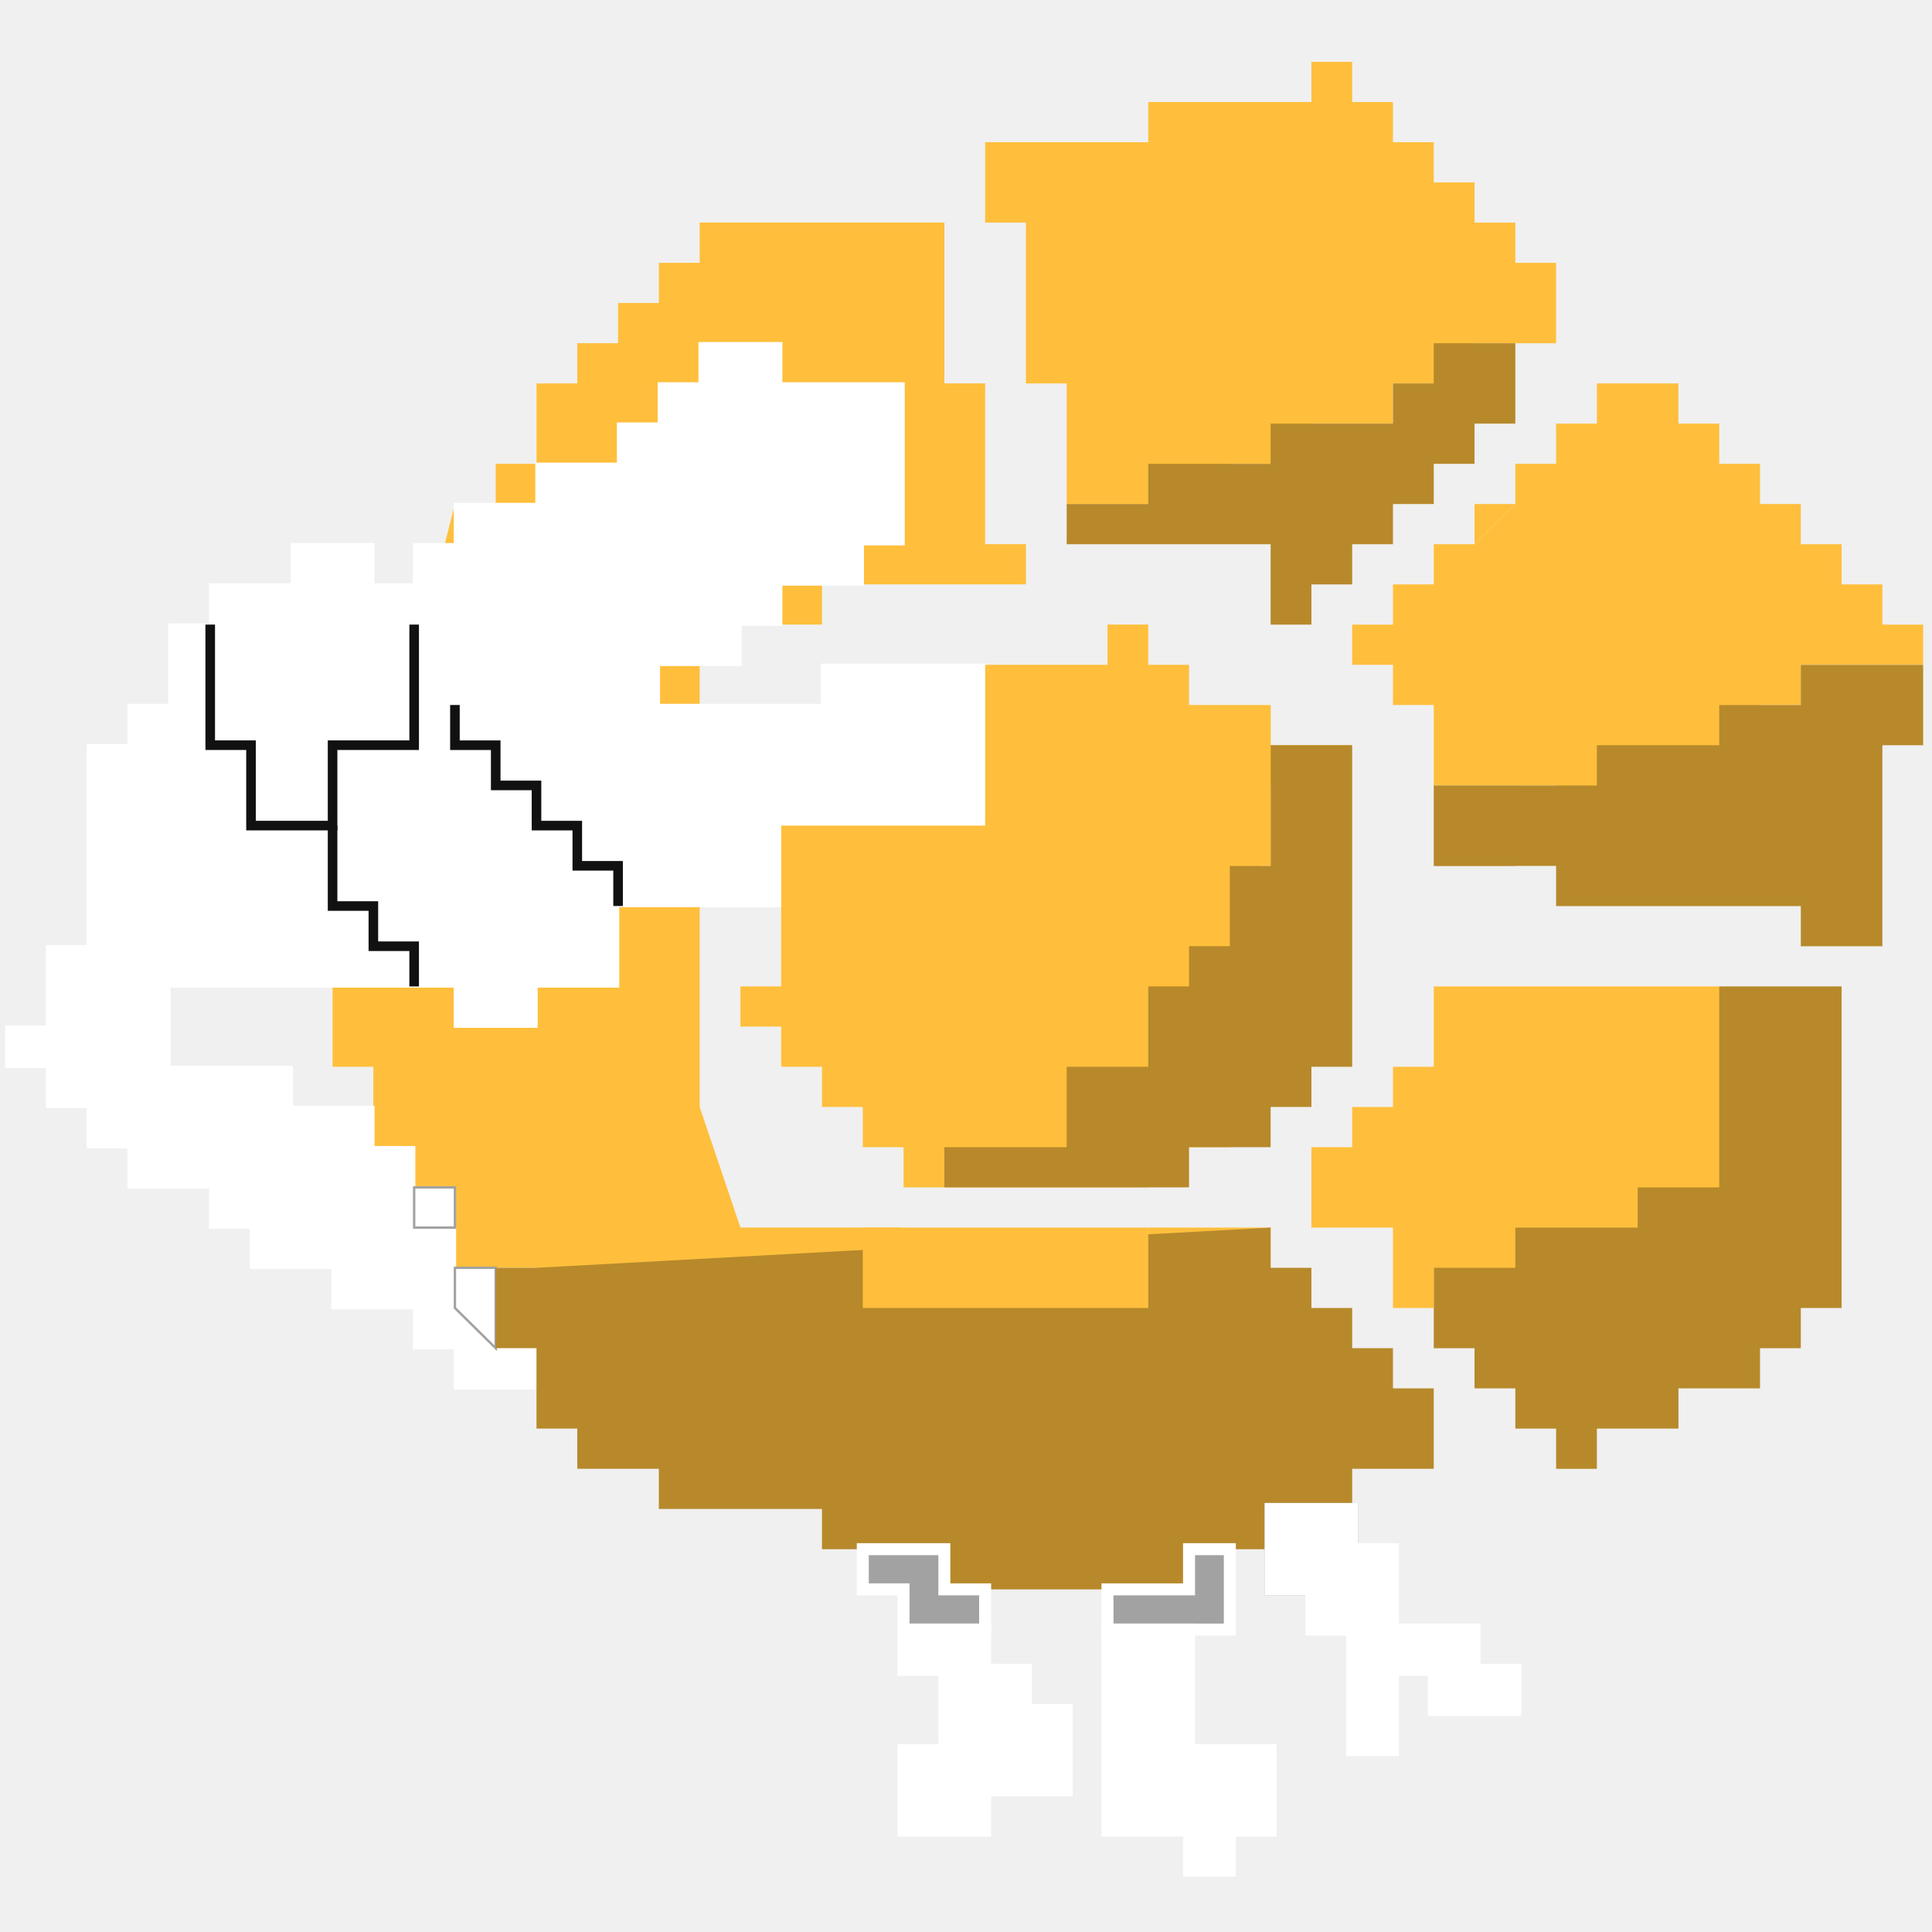
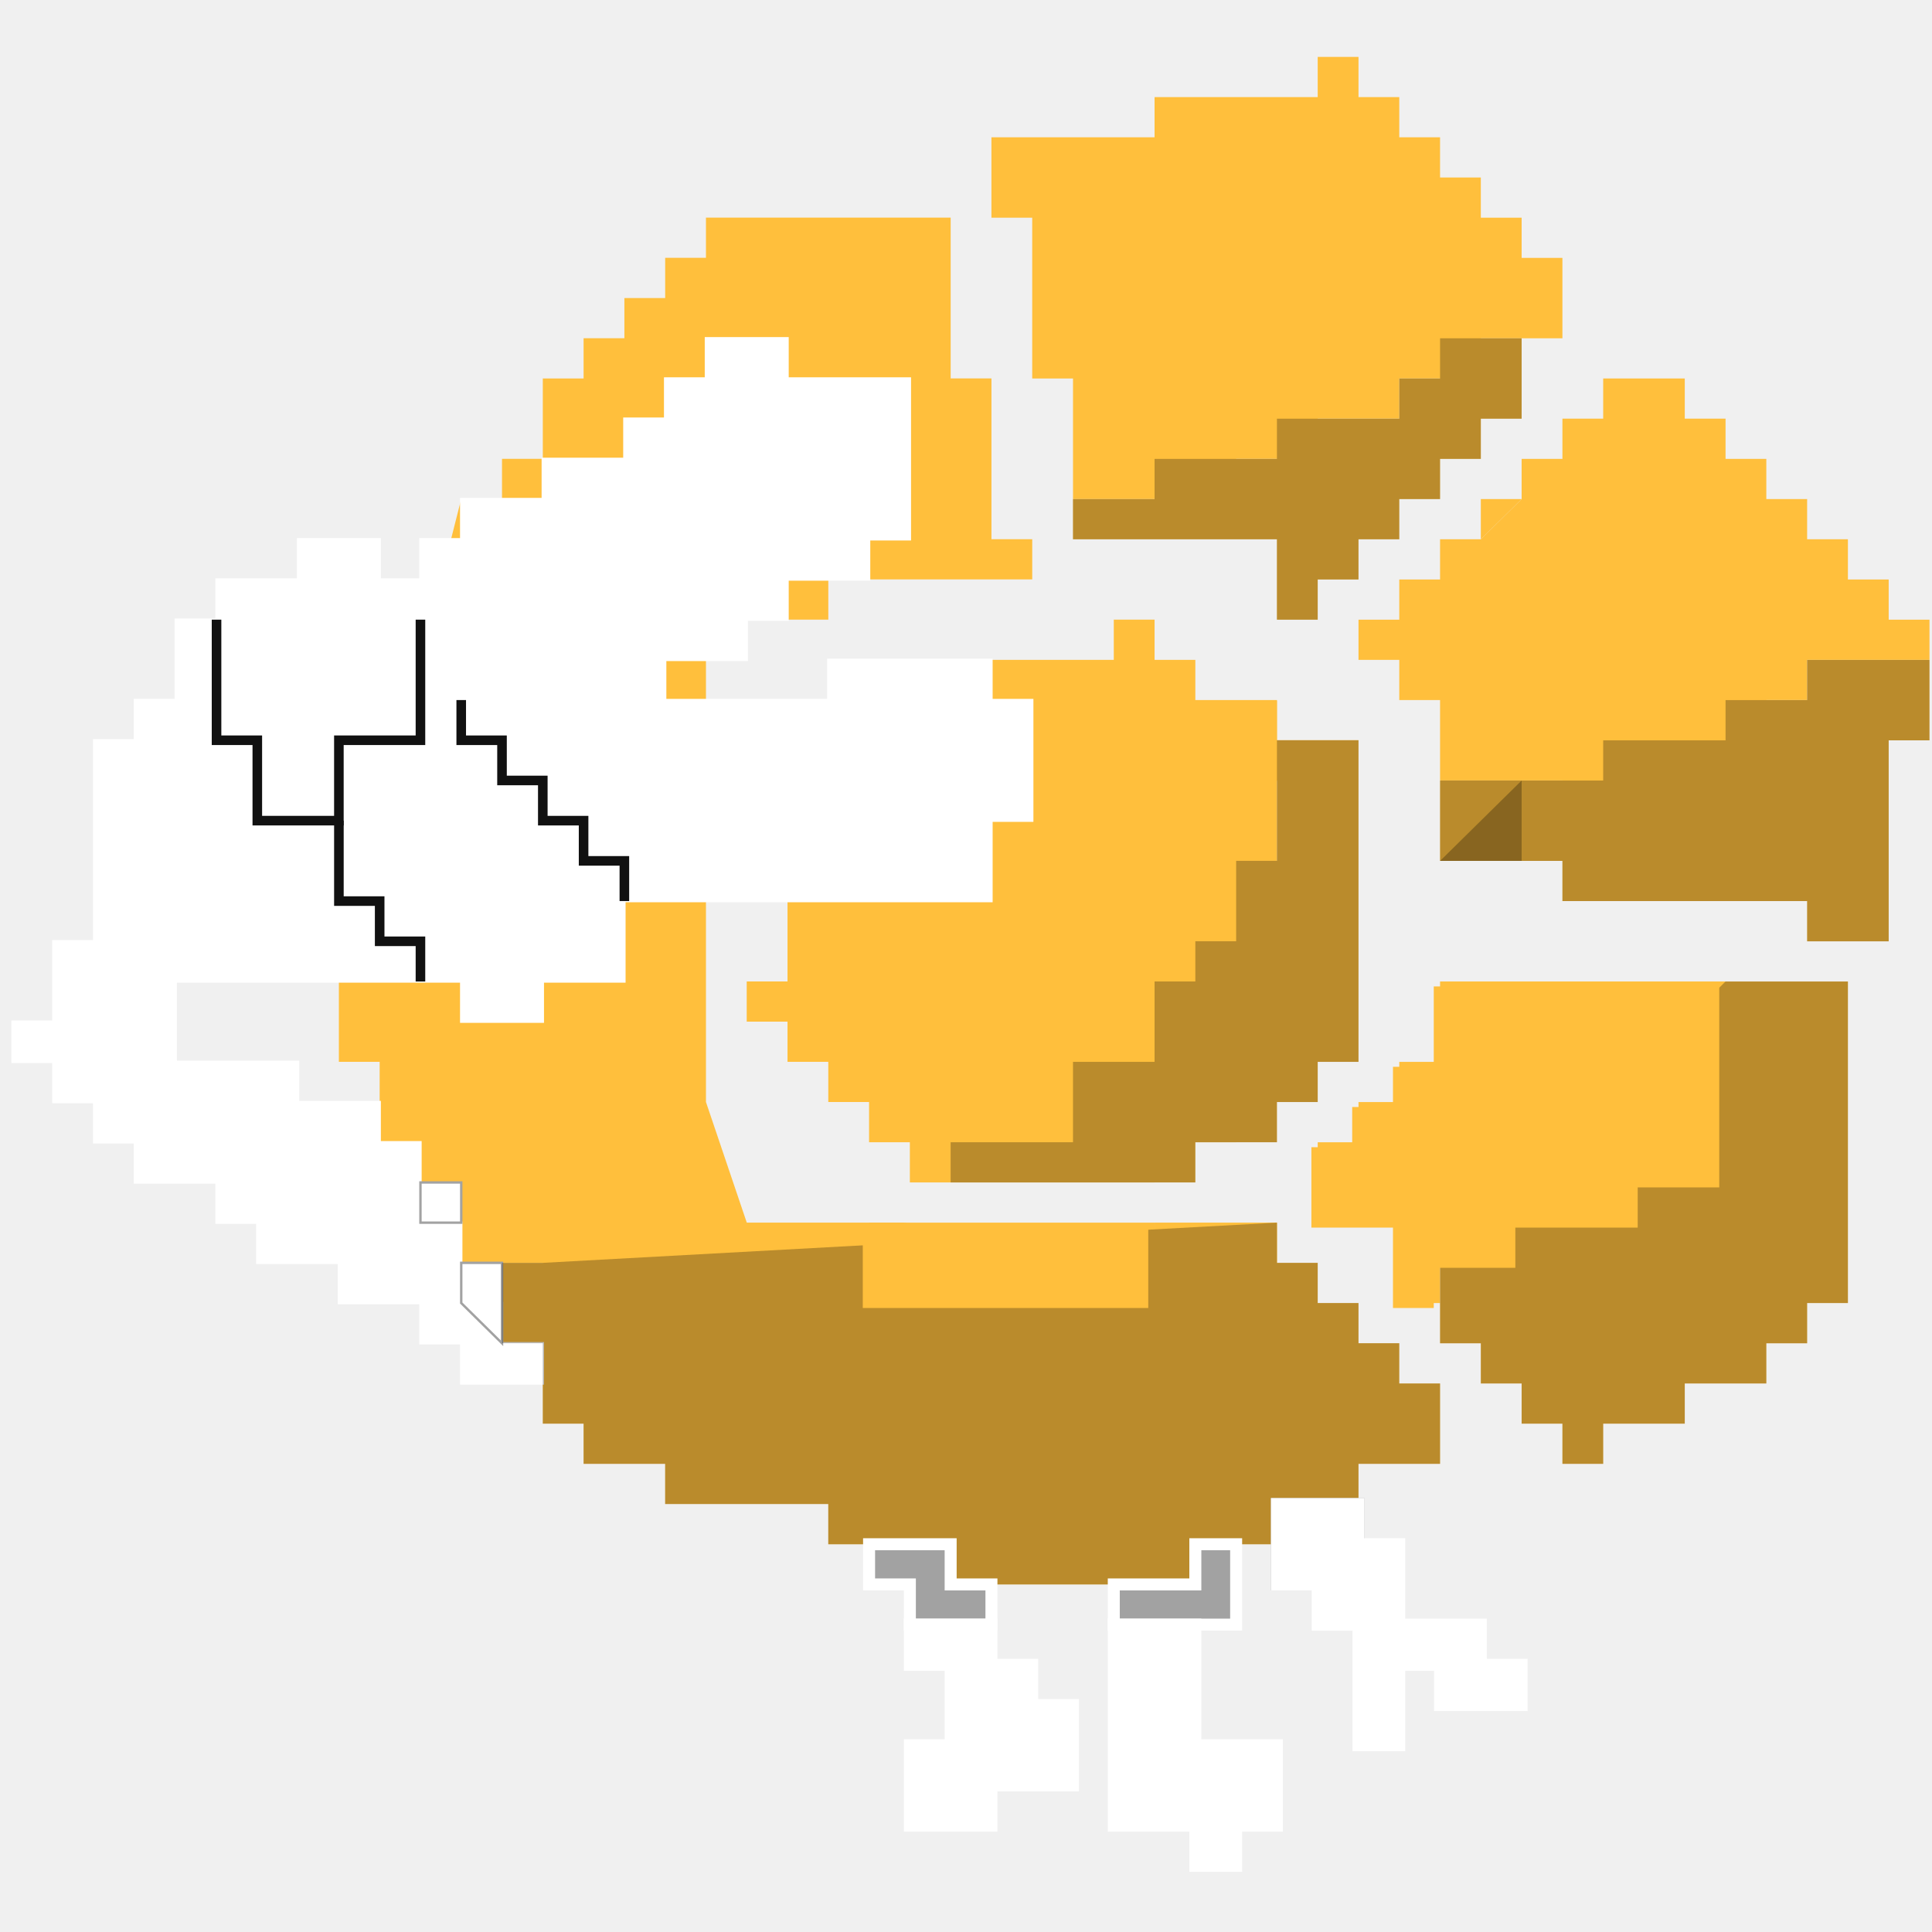
<svg xmlns="http://www.w3.org/2000/svg" width="126" height="126" viewBox="0 0 126 126" fill="none">
-   <path d="M82.867 80.06V90.546H80.207V93.168H74.887V95.79H72.227V98.412H56.268V95.79H50.949V93.168H48.288V90.546H45.628V87.924H40.309V85.302H34.989V82.68H29.669V77.437H27.009V74.815H24.349V69.572H21.689V64.329L29.668 32.869H32.329V30.247H34.989V25.004H37.649V22.382H40.309V19.76H42.97V17.138H45.63V14.516H61.589V25.002H64.249V35.488H66.909V38.11H53.61V40.732H45.63V72.192L48.29 80.057H58.929C58.929 80.057 56.269 80.057 58.929 82.679C61.59 85.301 74.888 82.679 74.888 82.679V80.057H82.868L82.867 80.06Z" fill="#FFBF3C" />
-   <path d="M66.907 14.519V25.007H69.568V32.871H74.887H80.207V30.25H85.526V27.628H88.186H90.846V25.007H93.506H96.165V22.385H101.486V19.764V17.142H98.826V14.519H96.165V11.898H93.506V9.276H90.846V6.655H88.186V4.033H85.526V6.655H82.867H77.546H74.887V9.276H69.568H64.248V11.898V14.519H66.907Z" fill="#FFBF3C" />
-   <path d="M69.567 32.871V35.493H80.207H82.867V40.736H85.526V38.115H88.186V35.493H90.846V32.871H93.506V30.25H96.165V27.628H98.825V22.385H96.165H93.506V25.007H90.846V27.628H88.186H85.526H82.867V30.25H80.207H74.887V32.871H69.567Z" fill="#B7892B" />
-   <path d="M24.35 72.196H19.03V69.575H13.71H11.05V66.953V64.332H29.669V66.953H32.33H34.989V64.332H40.309V61.71V59.087H42.969H64.248V56.467V53.844H66.907V48.601V45.979H64.248V43.358H53.608V45.979H42.969V43.358H45.629H48.288V40.736H50.948V38.115H53.608H56.268V35.493H58.927V25.007H50.948V22.385H45.629V25.007H42.969V27.628H40.309V30.25H37.649H34.989V32.871H32.33H29.669V35.493H27.01V38.115H24.35V35.493H21.69H19.03V38.115H13.71V40.736H11.05V43.358V45.979H8.391V48.601H5.731V59.087V61.71H3.071V64.332V66.953H0.411V69.575H3.071V72.196H5.731V74.818H8.391V77.439H11.05H13.71V80.061H16.37V82.683H19.03H21.69V85.304H24.35H27.01V87.926H29.669V90.547H34.989V87.926H32.33V85.304H29.669V80.061H27.01V77.439V74.818H24.35V72.196Z" fill="white" stroke="white" stroke-width="0.156" stroke-miterlimit="10" />
-   <path d="M32.329 82.682V87.925L29.669 85.303V82.682H32.329Z" fill="white" stroke="#A2A2A2" stroke-width="0.156" stroke-miterlimit="10" />
-   <path d="M29.67 77.439H27.01V80.061H29.67V77.439Z" fill="white" stroke="#A2A2A2" stroke-width="0.156" stroke-miterlimit="10" />
-   <path d="M13.71 40.734V48.599H16.37V53.843H21.69V48.599H27.01V45.977V40.734" fill="white" />
-   <path d="M13.71 40.734V48.599H16.37V53.843H21.69V48.599H27.01V45.977V40.734" stroke="#111111" stroke-width="0.625" stroke-miterlimit="10" />
-   <path d="M40.309 59.087V56.466H37.649V53.844H34.989V51.223H32.329V48.601H29.669V45.978" fill="white" />
-   <path d="M40.309 59.087V56.466H37.649V53.844H34.989V51.223H32.329V48.601H29.669V45.978" stroke="#111111" stroke-width="0.625" stroke-miterlimit="10" />
-   <path d="M21.69 53.846V59.089H24.35V61.711H27.01V64.333" fill="white" />
-   <path d="M21.69 53.846V59.089H24.35V61.711H27.01V64.333" stroke="#111111" stroke-width="0.625" stroke-miterlimit="10" />
-   <path d="M74.887 40.734H72.227V43.356H64.248V53.843H50.948V61.708V64.33H48.288V66.951H50.948V69.573H53.608V72.194H56.268V74.816H58.927V77.437H74.887V74.816H80.206V72.194L82.867 51.222H85.526L88.186 48.599H82.867V45.977H77.546V43.356H74.887V40.734Z" fill="#FFBF3C" />
-   <path d="M88.186 48.6V69.573H85.526V72.194H82.867V74.816H80.206H77.546V77.437H74.887H61.587V74.816H69.567V69.573H74.887V64.33H77.546V61.708H80.206V56.465H82.867V53.843V51.222V48.6H88.186Z" fill="#B7892B" />
-   <path d="M112.125 64.332H120.105V85.304H117.444V87.927H114.784V90.547H109.465V93.17H104.145V95.792H101.486V93.17H98.825V90.547H96.165V87.927H93.506V85.304V82.683L112.125 64.332Z" fill="#B7892B" />
+   <path d="M83.278 79.738V90.224H80.618V92.846H75.298V95.468H72.638V98.09H56.679V95.468H51.36V92.846H48.699V90.224H46.039V87.602H40.72V84.98H35.4V82.358H30.081V77.115H27.42V74.493H24.76V69.249H22.1V64.006L30.079 32.547H32.74V29.925H35.4V24.682H38.06V22.06H40.721V19.438H43.381V16.815H46.041V14.193H62V24.68H64.66V35.166H67.32V37.788H54.021V40.41H46.041V71.87L48.702 79.735H59.341C59.341 79.735 56.68 79.735 59.341 82.357C62.001 84.979 75.299 82.357 75.299 82.357V79.735H83.279L83.278 79.738Z" fill="#FFBF3C" />
+   <path d="M67.318 14.197V24.684H69.979V32.548H75.298H80.618V29.927H85.937V27.305H88.598H91.257V24.684H93.917H96.576V22.062H101.897V19.441V16.819H99.237V14.197H96.576V11.576H93.917V8.954H91.257V6.333H88.598V3.711H85.937V6.333H83.278H77.957H75.298V8.954H69.979H64.659V11.576V14.197H67.318Z" fill="#FFBF3C" />
+   <path d="M69.978 32.549V35.171H80.618H83.278V40.414H85.937V37.793H88.597V35.171H91.257V32.549H93.917V29.928H96.576V27.306H99.237V22.062H96.576H93.917V24.685H91.257V27.306H88.597H85.937H83.278V29.928H80.618H75.298V32.549H69.978Z" fill="#FFBF3C" />
+   <path d="M75.298 40.412H72.638V43.034H64.659V53.52H51.359V61.386V64.008H48.699V66.629H51.359V69.251H54.019V71.872H56.679V74.494H59.338V77.115H75.298V74.494H80.618V71.872L83.278 50.899H85.937L88.597 48.277H83.278V45.655H77.957V43.034H75.298V40.412Z" fill="#FFBF3C" />
+   <path d="M88.597 48.277V69.251H85.937V71.872H83.278V74.494H80.618H77.957V77.115H75.298H61.998V74.494H69.978V69.251H75.298V64.008H77.957V61.386H80.618V56.142H83.278V53.52V50.899V48.277H88.597Z" fill="#FFBF3C" />
+   <path d="M85.938 77.117V74.496H88.598V71.874H91.257V69.253H93.917V64.01H112.536V77.117H107.217V79.739H101.897H99.237V82.361H93.917V84.982H91.257V82.361V79.739H85.938V77.117Z" fill="#FFBF3C" />
+   <path d="M83.278 79.738V82.36H85.937V84.981H88.597V87.603H91.256V90.225H93.917V95.469H91.256H88.597V98.09H83.278V100.712H77.957V103.333H61.998V100.712H54.018V98.09H43.379V95.469H38.06V92.847H35.4V87.603H32.74V82.36H35.4L83.278 79.738Z" fill="#FFBF3C" />
+   <path d="M75.298 79.738H56.679V84.981H75.298V79.738Z" fill="#FFBF3C" />
+   <path d="M88.598 43.035H91.257V45.656H93.917V50.9H101.897V53.521H109.876V50.9H112.536V48.278H115.195V45.656H117.856V43.035H125.836V40.413H123.175V37.792H120.516V35.17H117.856V32.548H115.195V29.927H112.536V27.305H109.876V24.684H107.217H104.556V27.305H101.897V29.927H99.237V32.548L96.576 35.17H93.917V37.792H91.257V40.413H88.598V43.035Z" fill="#FFBF3C" />
+   <path d="M93.917 56.147H101.897V58.768H117.856V61.39H123.175V48.282H125.835V43.039H120.516H117.856V45.66H112.536V48.282H104.556V50.904H99.237L93.917 56.147Z" fill="#FFBF3C" />
+   <path d="M96.576 32.549V35.171L99.237 32.549H96.576Z" fill="#FFBF3C" />
+   <path d="M83.278 45.656V56.144H80.618L83.278 45.656Z" fill="#FFBF3C" />
+   <path d="M112.536 64.01H120.516V84.982H117.856V87.604H115.195V90.225H109.876V92.847H104.556V95.469H101.897V92.847H99.237V90.225H96.576V87.604H93.917V84.982V82.361L112.536 64.01Z" fill="#FFBF3C" />
+   <path d="M99.237 50.902H93.917V56.145H99.237V50.902Z" fill="#FFBF3C" />
+   <path d="M24.761 71.874H19.441V69.252H14.122H11.461V66.63V64.009H30.08V66.63H32.741H35.4V64.009H40.721V61.387V58.765H43.38H64.659V56.144V53.522H67.318V48.279V45.657H64.659V43.036H54.019V45.657H43.38V43.036H46.04H48.699V40.414H51.36V37.793H54.019H56.679V35.171H59.338V24.685H51.36V22.062H46.04V24.685H43.38V27.306H40.721V29.928H38.06H35.4V32.549H32.741H30.08V35.171H27.421V37.793H24.761V35.171H22.102H19.441V37.793H14.122V40.414H11.461V43.036V45.657H8.802V48.279H6.142V58.765V61.387H3.483V64.009V66.63H0.822V69.252H3.483V71.874H6.142V74.496H8.802V77.117H11.461H14.122V79.739H16.781V82.361H19.441H22.102V84.982H24.761H27.421V87.604H30.08V90.225H35.4V87.604H32.741V84.982H30.08V79.739H27.421V77.117V74.496H24.761V71.874Z" fill="white" stroke="white" stroke-width="0.156" stroke-miterlimit="10" />
+   <path d="M32.74 82.359V87.603L30.08 84.98V82.359H32.74Z" fill="white" stroke="#A2A2A2" stroke-width="0.156" stroke-miterlimit="10" />
+   <path d="M30.081 77.117H27.421V79.739H30.081V77.117Z" fill="white" stroke="#A2A2A2" stroke-width="0.156" stroke-miterlimit="10" />
+   <path d="M14.122 40.412V48.277H16.781V53.52H22.101V48.277H27.421V45.655V40.412" fill="white" />
+   <path d="M14.122 40.412V48.277H16.781V53.52H22.101V48.277H27.421V45.655V40.412" stroke="#111111" stroke-width="0.625" stroke-miterlimit="10" />
+   <path d="M40.72 58.764V56.144H38.06V53.521H35.4V50.9H32.74V48.278H30.08V45.656" fill="white" />
+   <path d="M40.72 58.764V56.144H38.06V53.521H35.4V50.9H32.74V48.278H30.08V45.656" stroke="#111111" stroke-width="0.625" stroke-miterlimit="10" />
+   <path d="M22.102 53.523V58.767H24.761V61.389H27.421V64.011" fill="white" />
+   <path d="M22.102 53.523V58.767H24.761V61.389H27.421V64.011" stroke="#111111" stroke-width="0.625" stroke-miterlimit="10" />
+   <path d="M69.978 32.549V35.171H80.618H83.278V40.414H85.937V37.793H88.597V35.171H91.257V32.549H93.917V29.928H96.576V27.306H99.237V22.062H96.576H93.917V24.685H91.257V27.306H88.597H85.937H83.278V29.928H80.618H75.298V32.549H69.978Z" fill="black" fill-opacity="0.27" />
+   <path d="M88.597 48.277V69.251H85.937V71.872H83.278V74.494H80.618H77.957V77.115H75.298H61.998V74.494H69.978V69.251H75.298V64.008H77.957V61.386H80.618V56.142H83.278V53.52V50.899V48.277H88.597Z" fill="black" fill-opacity="0.27" />
+   <path d="M112.536 64.01H120.516V84.982H117.856V87.604H115.195V90.225H109.876V92.847H104.556V95.469H101.897V92.847H99.237V90.225H96.576V87.604H93.917V84.982V82.361L112.536 64.01Z" fill="black" fill-opacity="0.27" />
+   <path d="M83.278 79.738V82.36H85.937V84.981H88.597V87.603H91.256V90.225H93.917V95.469H91.256H88.597V98.09H83.278V100.712H77.957V103.333H61.998V100.712H54.018V98.09H43.379V95.469H38.06V92.847H35.4V87.603H32.74V82.36H35.4L83.278 79.738Z" fill="black" fill-opacity="0.27" />
+   <path d="M93.917 56.147H101.897V58.768H117.856V61.39H123.175V48.282H125.835V43.039H120.516H117.856V45.66H112.536V48.282H104.556V50.904H99.237L93.917 56.147Z" fill="black" fill-opacity="0.27" />
+   <path d="M99.237 50.902H93.917V56.145H99.237V50.902Z" fill="black" fill-opacity="0.27" />
+   <path d="M56.679 100.711H61.999V103.332H64.659V105.954H59.339V103.332H56.679V100.711Z" fill="#A2A2A2" stroke="white" stroke-width="0.782" stroke-miterlimit="10" />
+   <path d="M72.638 103.332V105.954H75.298H80.618V100.711H77.957V103.332H72.638Z" fill="#A2A2A2" stroke="white" stroke-width="0.782" stroke-miterlimit="10" />
+   <path d="M83.278 100.712V103.333H88.597V98.09H83.278V100.712Z" fill="#A2A2A2" stroke="#A2A2A2" stroke-width="0.782" stroke-miterlimit="10" />
+   <path d="M59.338 105.955V108.577H61.999V113.82H59.338V116.441V119.063H64.659V116.441H69.978V111.198H67.318V108.577H64.659V105.955H59.338Z" fill="white" stroke="white" stroke-width="0.782" stroke-miterlimit="10" />
+   <path d="M72.638 105.955V119.063H75.298H77.957V121.684H80.618V119.063H83.278V113.82H77.957V105.955H72.638Z" fill="white" stroke="white" stroke-width="0.782" stroke-miterlimit="10" />
+   <path d="M83.278 98.09V103.333H85.937V105.955H88.597V113.82H91.257V108.577H93.917V111.198H99.237V108.577H96.576V105.955H91.257V100.712H88.597V98.09H83.278Z" fill="white" stroke="white" stroke-width="0.782" stroke-miterlimit="10" />
  <path d="M85.526 77.439V74.818H88.187V72.196H90.846V69.575H93.506V64.332H112.125V77.439H106.806V80.061H101.486H98.826V82.683H93.506V85.304H90.846V82.683V80.061H85.526V77.439Z" fill="#FFBF3C" />
-   <path d="M82.866 80.061V82.683H85.526V85.304H88.186V87.926H90.845V90.547H93.505V95.791H90.845H88.186V98.412H82.866V101.034H77.546V103.655H61.587V101.034H53.607V98.412H42.968V95.791H37.649V93.169H34.988V87.926H32.329V82.683H34.988L82.866 80.061Z" fill="#B7892B" />
  <path d="M74.887 80.061H56.268V85.304H74.887V80.061Z" fill="#FFBF3C" />
-   <path d="M56.268 101.033H61.588V103.654H64.248V106.276H58.927V103.654H56.268V101.033Z" fill="#A2A2A2" stroke="white" stroke-width="0.782" stroke-miterlimit="10" />
-   <path d="M72.227 103.654V106.276H74.887H80.206V101.033H77.546V103.654H72.227Z" fill="#A2A2A2" stroke="white" stroke-width="0.782" stroke-miterlimit="10" />
-   <path d="M82.867 101.034V103.655H88.186V98.412H82.867V101.034Z" fill="#A2A2A2" stroke="#A2A2A2" stroke-width="0.782" stroke-miterlimit="10" />
-   <path d="M58.927 106.277V108.899H61.587V114.143H58.927V116.764V119.386H64.248V116.764H69.567V111.52H66.907V108.899H64.248V106.277H58.927Z" fill="white" stroke="white" stroke-width="0.782" stroke-miterlimit="10" />
-   <path d="M72.227 106.277V119.386H74.887H77.546V122.007H80.206V119.386H82.867V114.143H77.546V106.277H72.227Z" fill="white" stroke="white" stroke-width="0.782" stroke-miterlimit="10" />
-   <path d="M82.867 98.412V103.655H85.526V106.277H88.186V114.142H90.846V108.899H93.506V111.52H98.825V108.899H96.165V106.277H90.846V101.034H88.186V98.412H82.867Z" fill="white" stroke="white" stroke-width="0.782" stroke-miterlimit="10" />
-   <path d="M88.186 43.357H90.846V45.978H93.506V51.222H101.486V53.843H109.465V51.222H112.125V48.6H114.784V45.978H117.445V43.357H125.424V40.735H122.764V38.114H120.105V35.492H117.445V32.87H114.784V30.249H112.125V27.627H109.465V25.006H106.805H104.145V27.627H101.486V30.249H98.826V32.87L96.165 35.492H93.506V38.114H90.846V40.735H88.186V43.357Z" fill="#FFBF3C" />
-   <path d="M93.506 56.47H101.486V59.091H117.444V61.713H122.764V48.604H125.424V43.361H120.105H117.444V45.982H112.125V48.604H104.145V51.227H98.825L93.506 56.47Z" fill="#B7892B" />
-   <path d="M98.825 51.225H93.506V56.468H98.825V51.225Z" fill="#B7892B" />
-   <path d="M96.165 32.871V35.493L98.825 32.871H96.165Z" fill="#FFBF3C" />
-   <path d="M82.867 45.978V56.466H80.207L82.867 45.978Z" fill="#FFBF3C" />
</svg>
